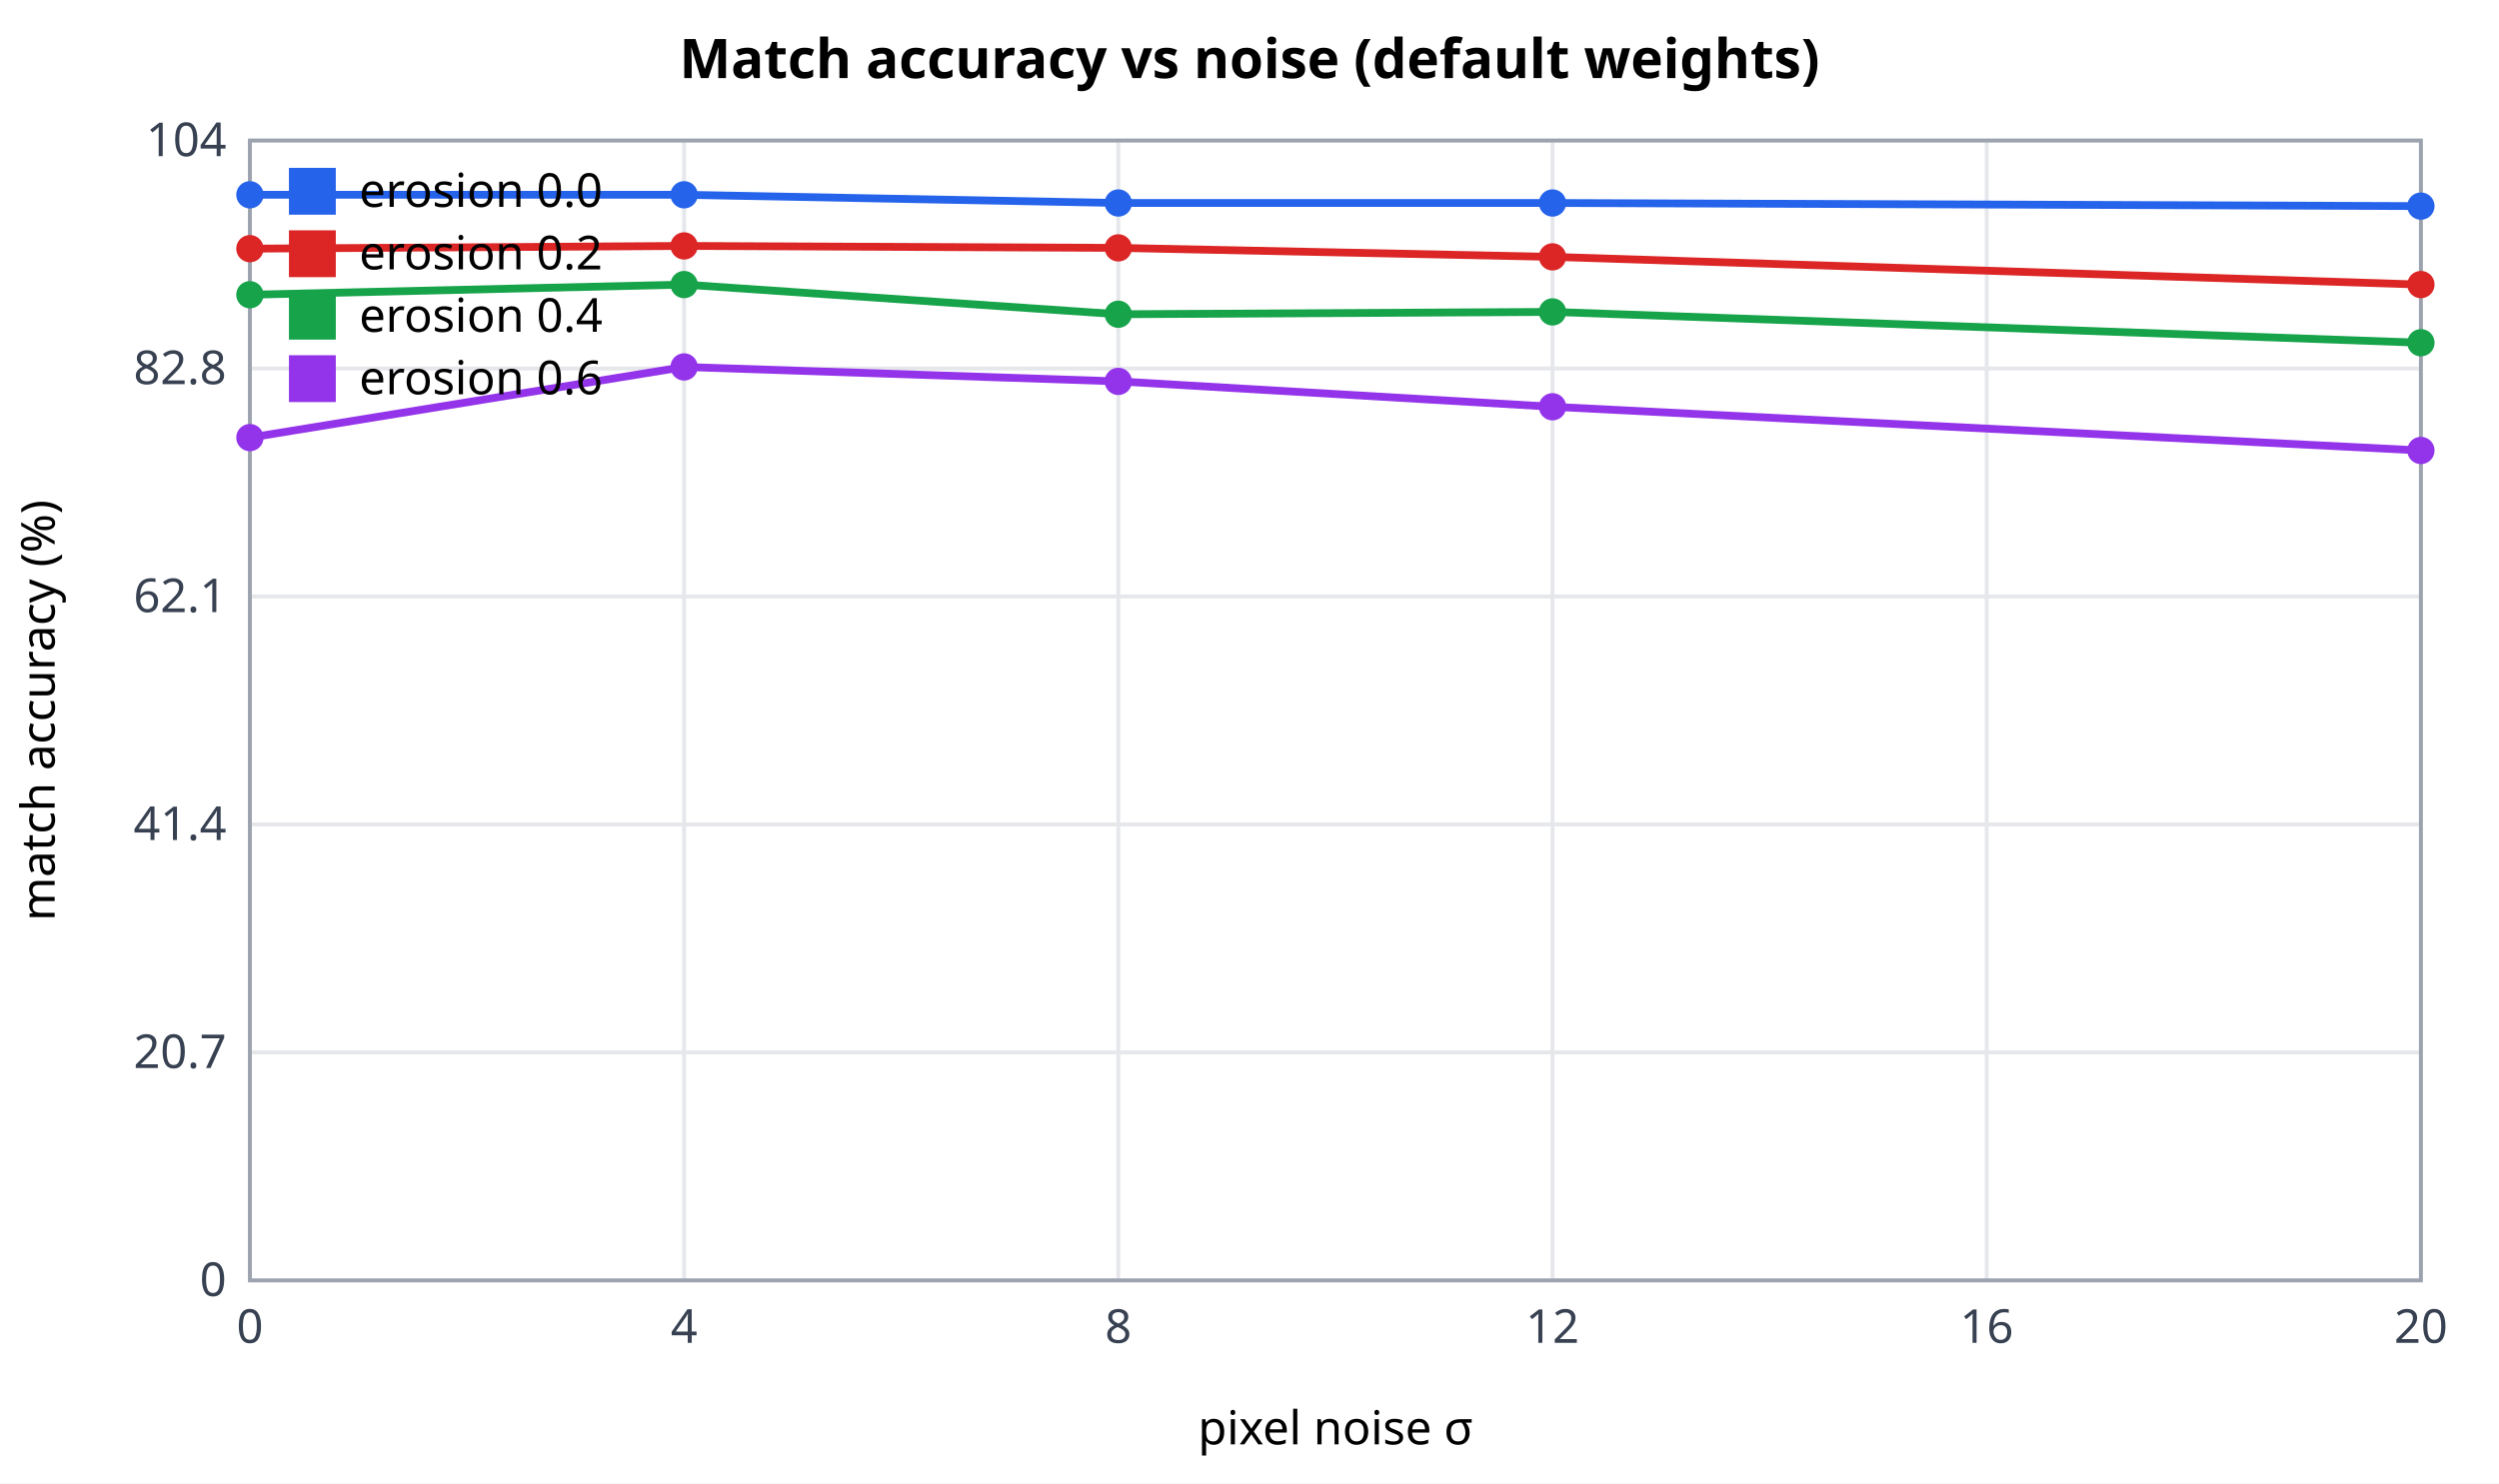
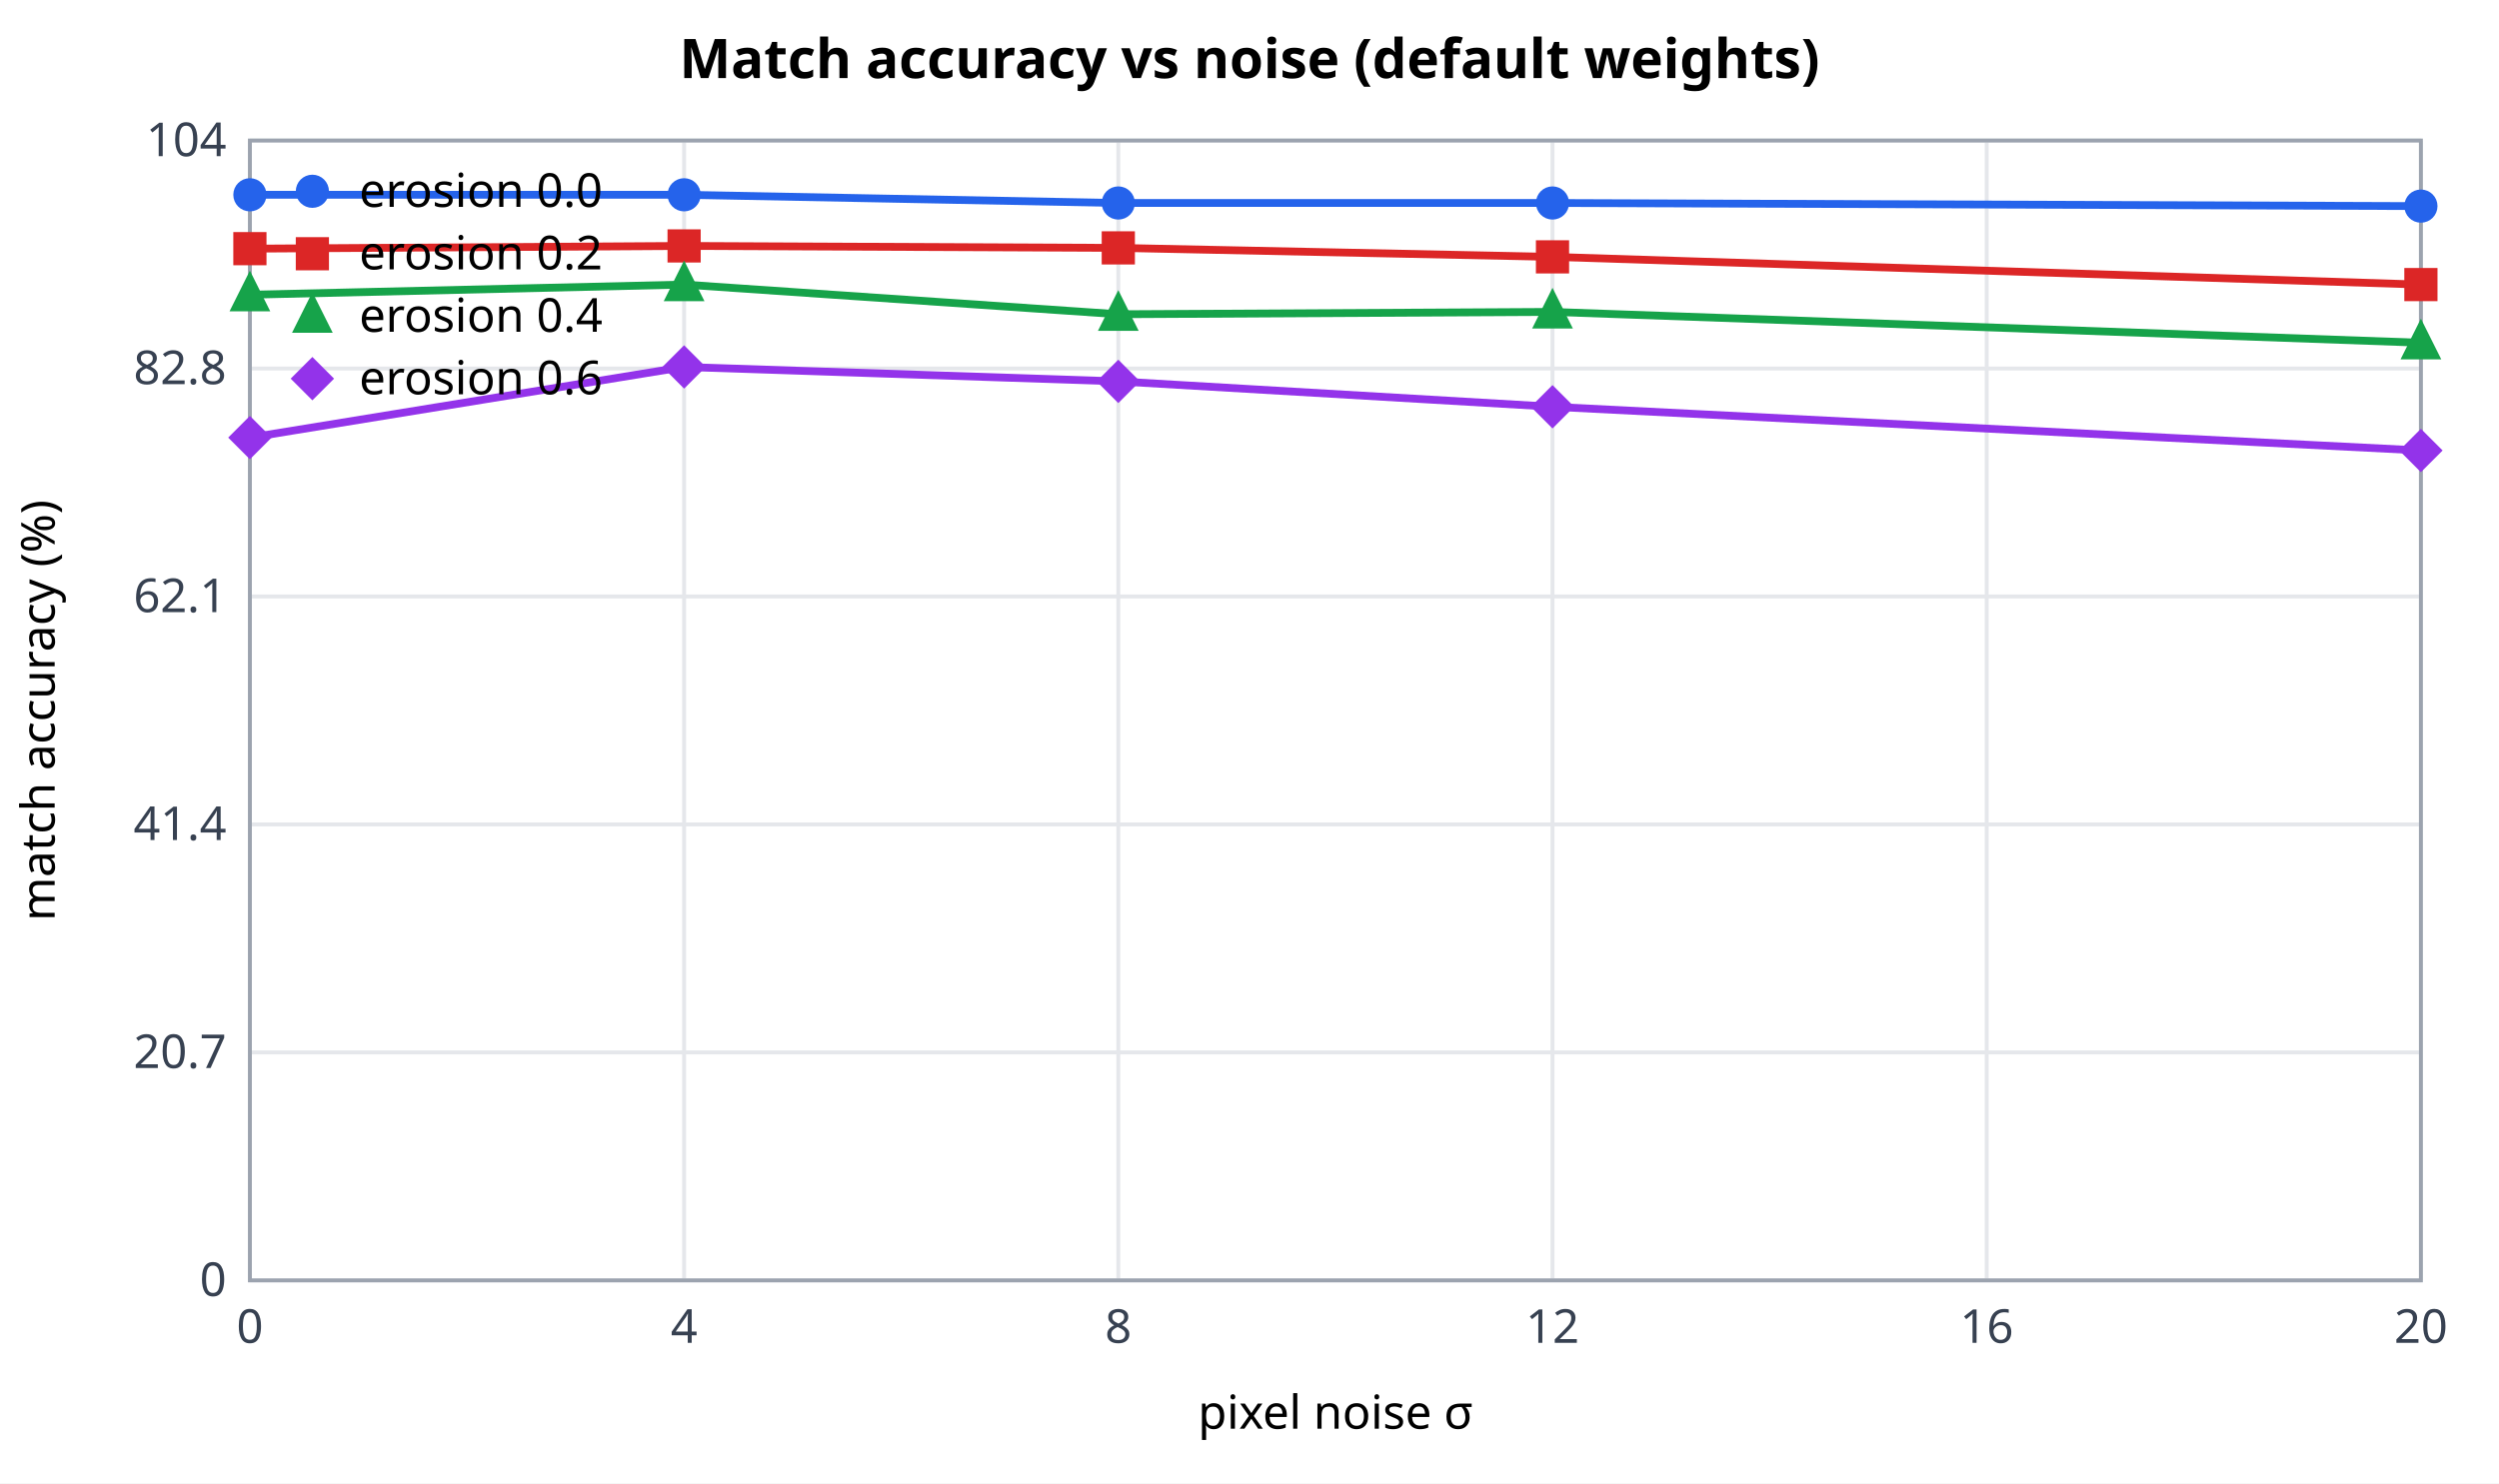
<svg xmlns="http://www.w3.org/2000/svg" width="640" height="380" viewBox="0 0 640 380" font-family="sans-serif" font-size="12">
  <rect width="640" height="380" fill="#ffffff" />
  <text x="320.0" y="20" text-anchor="middle" font-size="14" font-weight="bold">Match accuracy vs noise (default weights)</text>
  <line x1="64.0" y1="36" x2="64.0" y2="328" stroke="#e5e7eb" />
+   <text x="64.0" y="344" text-anchor="middle" fill="#374151">0</text>
+   <line x1="175.2" y1="36" x2="175.2" y2="328" stroke="#e5e7eb" />
+   <text x="175.2" y="344" text-anchor="middle" fill="#374151">4</text>
+   <line x1="286.4" y1="36" x2="286.4" y2="328" stroke="#e5e7eb" />
+   <text x="286.4" y="344" text-anchor="middle" fill="#374151">8</text>
+   <line x1="397.6" y1="36" x2="397.6" y2="328" stroke="#e5e7eb" />
+   <text x="397.6" y="344" text-anchor="middle" fill="#374151">12</text>
+   <line x1="508.8" y1="36" x2="508.8" y2="328" stroke="#e5e7eb" />
+   <text x="508.8" y="344" text-anchor="middle" fill="#374151">16</text>
+   <line x1="620.0" y1="36" x2="620.0" y2="328" stroke="#e5e7eb" />
+   <text x="620.0" y="344" text-anchor="middle" fill="#374151">20</text>
  <line x1="64" y1="328.0" x2="620" y2="328.0" stroke="#e5e7eb" />
-   <text x="64.0" y="344" text-anchor="middle" fill="#374151">0</text>
  <text x="58" y="332.0" text-anchor="end" fill="#374151">0</text>
-   <line x1="175.2" y1="36" x2="175.2" y2="328" stroke="#e5e7eb" />
  <line x1="64" y1="269.6" x2="620" y2="269.6" stroke="#e5e7eb" />
-   <text x="175.2" y="344" text-anchor="middle" fill="#374151">4</text>
  <text x="58" y="273.6" text-anchor="end" fill="#374151">20.7</text>
-   <line x1="286.4" y1="36" x2="286.4" y2="328" stroke="#e5e7eb" />
  <line x1="64" y1="211.2" x2="620" y2="211.2" stroke="#e5e7eb" />
-   <text x="286.4" y="344" text-anchor="middle" fill="#374151">8</text>
  <text x="58" y="215.2" text-anchor="end" fill="#374151">41.4</text>
-   <line x1="397.6" y1="36" x2="397.6" y2="328" stroke="#e5e7eb" />
  <line x1="64" y1="152.8" x2="620" y2="152.8" stroke="#e5e7eb" />
-   <text x="397.6" y="344" text-anchor="middle" fill="#374151">12</text>
  <text x="58" y="156.8" text-anchor="end" fill="#374151">62.1</text>
-   <line x1="508.8" y1="36" x2="508.8" y2="328" stroke="#e5e7eb" />
  <line x1="64" y1="94.4" x2="620" y2="94.4" stroke="#e5e7eb" />
-   <text x="508.8" y="344" text-anchor="middle" fill="#374151">16</text>
  <text x="58" y="98.4" text-anchor="end" fill="#374151">82.8</text>
-   <line x1="620.0" y1="36" x2="620.0" y2="328" stroke="#e5e7eb" />
  <line x1="64" y1="36.0" x2="620" y2="36.0" stroke="#e5e7eb" />
-   <text x="620.0" y="344" text-anchor="middle" fill="#374151">20</text>
  <text x="58" y="40.0" text-anchor="end" fill="#374151">104</text>
  <rect x="64" y="36" width="556" height="292" fill="none" stroke="#9ca3af" />
-   <text x="342.0" y="370" text-anchor="middle">pixel noise σ</text>
+   <text x="342.0" y="366" text-anchor="middle">pixel noise σ</text>
  <text x="14" y="182.0" text-anchor="middle" transform="rotate(-90 14 182.0)">match accuracy (%)</text>
  <polyline points="64.0,49.9 175.2,49.9 286.4,52.0 397.6,52.0 620.0,52.8" fill="none" stroke="#2563eb" stroke-width="2" />
-   <circle cx="64.0" cy="49.9" r="3.5" fill="#2563eb" />
-   <circle cx="175.2" cy="49.9" r="3.5" fill="#2563eb" />
-   <circle cx="286.4" cy="52.0" r="3.5" fill="#2563eb" />
-   <circle cx="397.6" cy="52.0" r="3.5" fill="#2563eb" />
-   <circle cx="620.0" cy="52.8" r="3.5" fill="#2563eb" />
-   <rect x="74" y="43" width="12" height="12" fill="#2563eb" />
+   <circle cx="64.0" cy="49.9" r="3.5" fill="#2563eb" stroke="#2563eb" stroke-width="1.5" />
+   <circle cx="175.2" cy="49.9" r="3.5" fill="#2563eb" stroke="#2563eb" stroke-width="1.5" />
+   <circle cx="286.4" cy="52.0" r="3.5" fill="#2563eb" stroke="#2563eb" stroke-width="1.5" />
+   <circle cx="397.6" cy="52.0" r="3.5" fill="#2563eb" stroke="#2563eb" stroke-width="1.5" />
+   <circle cx="620.0" cy="52.8" r="3.5" fill="#2563eb" stroke="#2563eb" stroke-width="1.5" />
+   <circle cx="80.0" cy="49.0" r="3.5" fill="#2563eb" stroke="#2563eb" stroke-width="1.5" />
  <text x="92" y="53">erosion 0.0</text>
  <polyline points="64.0,63.7 175.2,63.0 286.4,63.5 397.6,65.8 620.0,72.9" fill="none" stroke="#dc2626" stroke-width="2" />
-   <circle cx="64.0" cy="63.7" r="3.5" fill="#dc2626" />
-   <circle cx="175.2" cy="63.0" r="3.5" fill="#dc2626" />
-   <circle cx="286.4" cy="63.5" r="3.5" fill="#dc2626" />
-   <circle cx="397.6" cy="65.8" r="3.5" fill="#dc2626" />
-   <circle cx="620.0" cy="72.9" r="3.5" fill="#dc2626" />
-   <rect x="74" y="59" width="12" height="12" fill="#dc2626" />
+   <rect x="60.5" y="60.2" width="7" height="7" fill="#dc2626" stroke="#dc2626" stroke-width="1.5" />
+   <rect x="171.7" y="59.5" width="7" height="7" fill="#dc2626" stroke="#dc2626" stroke-width="1.5" />
+   <rect x="282.9" y="60.0" width="7" height="7" fill="#dc2626" stroke="#dc2626" stroke-width="1.5" />
+   <rect x="394.1" y="62.3" width="7" height="7" fill="#dc2626" stroke="#dc2626" stroke-width="1.5" />
+   <rect x="616.5" y="69.4" width="7" height="7" fill="#dc2626" stroke="#dc2626" stroke-width="1.5" />
+   <rect x="76.5" y="61.5" width="7" height="7" fill="#dc2626" stroke="#dc2626" stroke-width="1.5" />
  <text x="92" y="69">erosion 0.2</text>
  <polyline points="64.0,75.5 175.2,72.9 286.4,80.5 397.6,79.9 620.0,87.8" fill="none" stroke="#16a34a" stroke-width="2" />
-   <circle cx="64.0" cy="75.5" r="3.5" fill="#16a34a" />
-   <circle cx="175.2" cy="72.9" r="3.5" fill="#16a34a" />
-   <circle cx="286.4" cy="80.5" r="3.5" fill="#16a34a" />
-   <circle cx="397.6" cy="79.9" r="3.5" fill="#16a34a" />
-   <circle cx="620.0" cy="87.8" r="3.5" fill="#16a34a" />
-   <rect x="74" y="75" width="12" height="12" fill="#16a34a" />
+   <polygon points="64.0,71.0 60.0,79.0 68.0,79.0" fill="#16a34a" stroke="#16a34a" stroke-width="1.5" />
+   <polygon points="175.2,68.4 171.2,76.4 179.2,76.4" fill="#16a34a" stroke="#16a34a" stroke-width="1.5" />
+   <polygon points="286.4,76.0 282.4,84.0 290.4,84.0" fill="#16a34a" stroke="#16a34a" stroke-width="1.5" />
+   <polygon points="397.6,75.4 393.6,83.4 401.6,83.4" fill="#16a34a" stroke="#16a34a" stroke-width="1.5" />
+   <polygon points="620.0,83.3 616.0,91.3 624.0,91.3" fill="#16a34a" stroke="#16a34a" stroke-width="1.5" />
+   <polygon points="80.0,76.5 76.0,84.5 84.0,84.5" fill="#16a34a" stroke="#16a34a" stroke-width="1.5" />
  <text x="92" y="85">erosion 0.4</text>
  <polyline points="64.0,112.1 175.2,94.0 286.4,97.7 397.6,104.2 620.0,115.4" fill="none" stroke="#9333ea" stroke-width="2" />
-   <circle cx="64.0" cy="112.1" r="3.5" fill="#9333ea" />
-   <circle cx="175.2" cy="94.0" r="3.5" fill="#9333ea" />
-   <circle cx="286.4" cy="97.7" r="3.5" fill="#9333ea" />
-   <circle cx="397.6" cy="104.2" r="3.5" fill="#9333ea" />
-   <circle cx="620.0" cy="115.4" r="3.5" fill="#9333ea" />
-   <rect x="74" y="91" width="12" height="12" fill="#9333ea" />
+   <polygon points="64.0,107.6 68.5,112.1 64.0,116.6 59.5,112.1" fill="#9333ea" stroke="#9333ea" stroke-width="1.5" />
+   <polygon points="175.2,89.5 179.7,94.0 175.2,98.5 170.7,94.0" fill="#9333ea" stroke="#9333ea" stroke-width="1.5" />
+   <polygon points="286.4,93.2 290.9,97.7 286.4,102.2 281.9,97.7" fill="#9333ea" stroke="#9333ea" stroke-width="1.5" />
+   <polygon points="397.6,99.7 402.1,104.2 397.6,108.7 393.1,104.2" fill="#9333ea" stroke="#9333ea" stroke-width="1.5" />
+   <polygon points="620.0,110.9 624.5,115.4 620.0,119.9 615.5,115.4" fill="#9333ea" stroke="#9333ea" stroke-width="1.5" />
+   <polygon points="80.0,92.5 84.5,97.0 80.0,101.5 75.5,97.0" fill="#9333ea" stroke="#9333ea" stroke-width="1.5" />
  <text x="92" y="101">erosion 0.6</text>
</svg>
